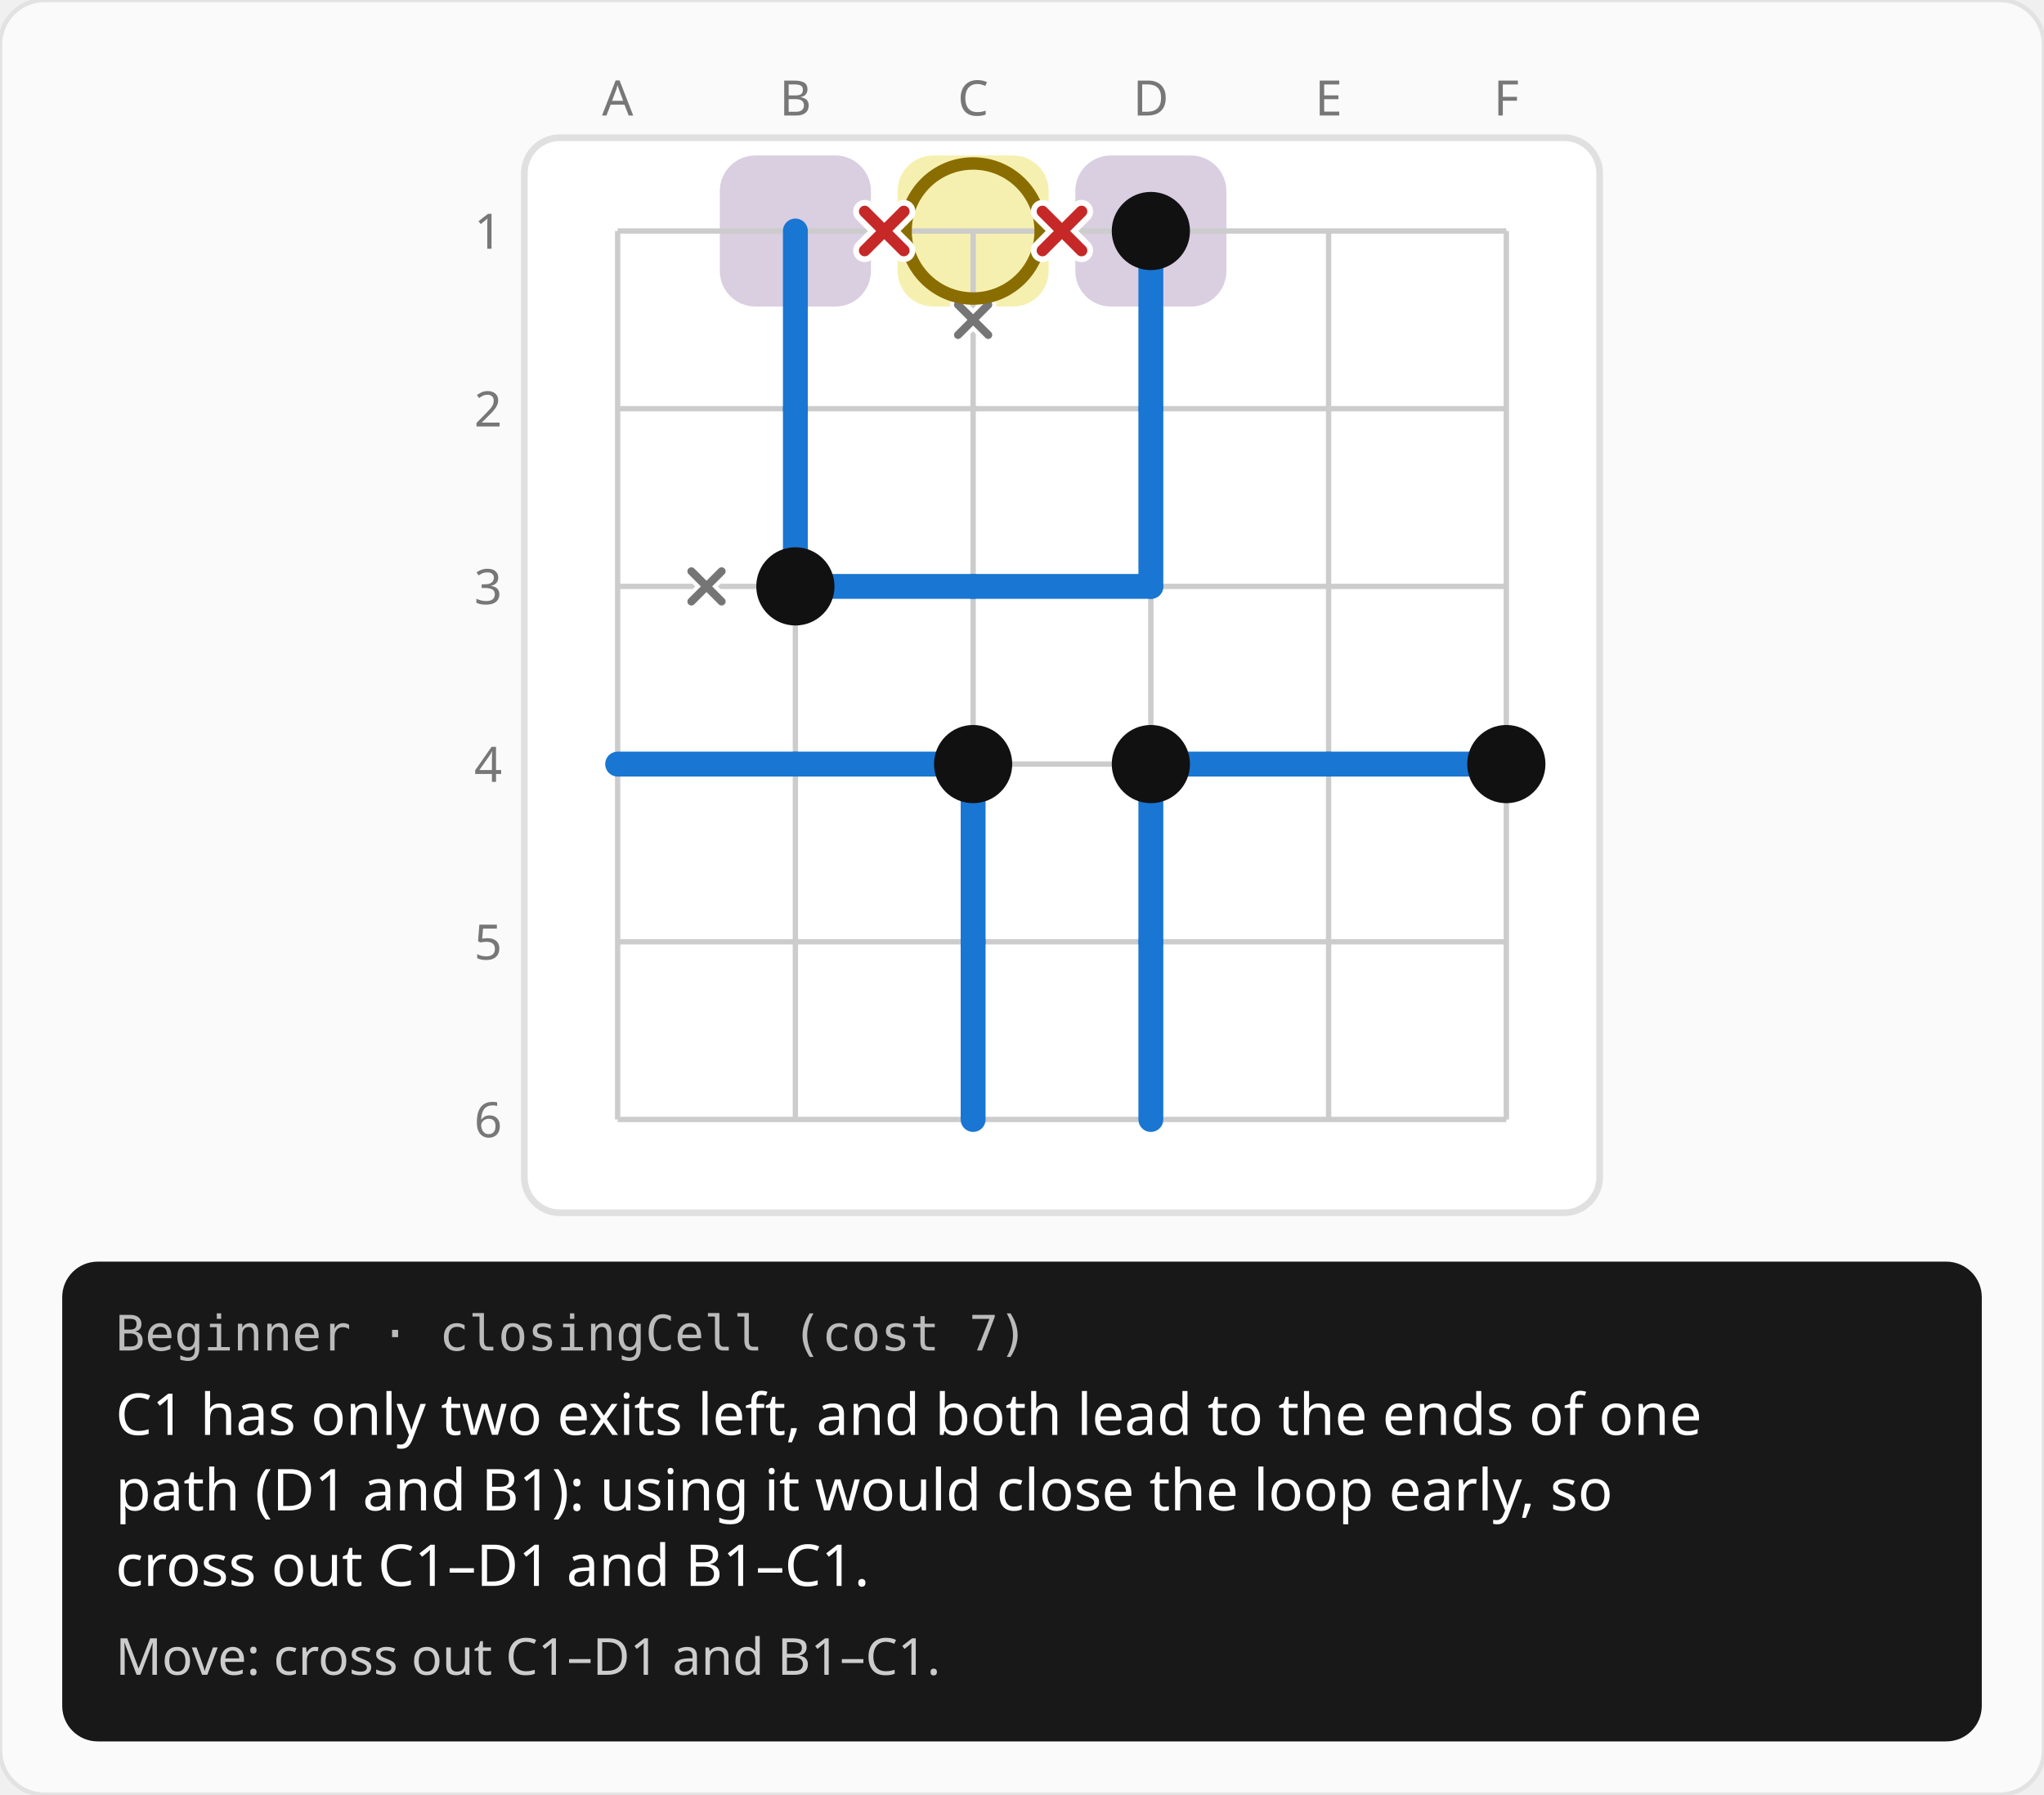
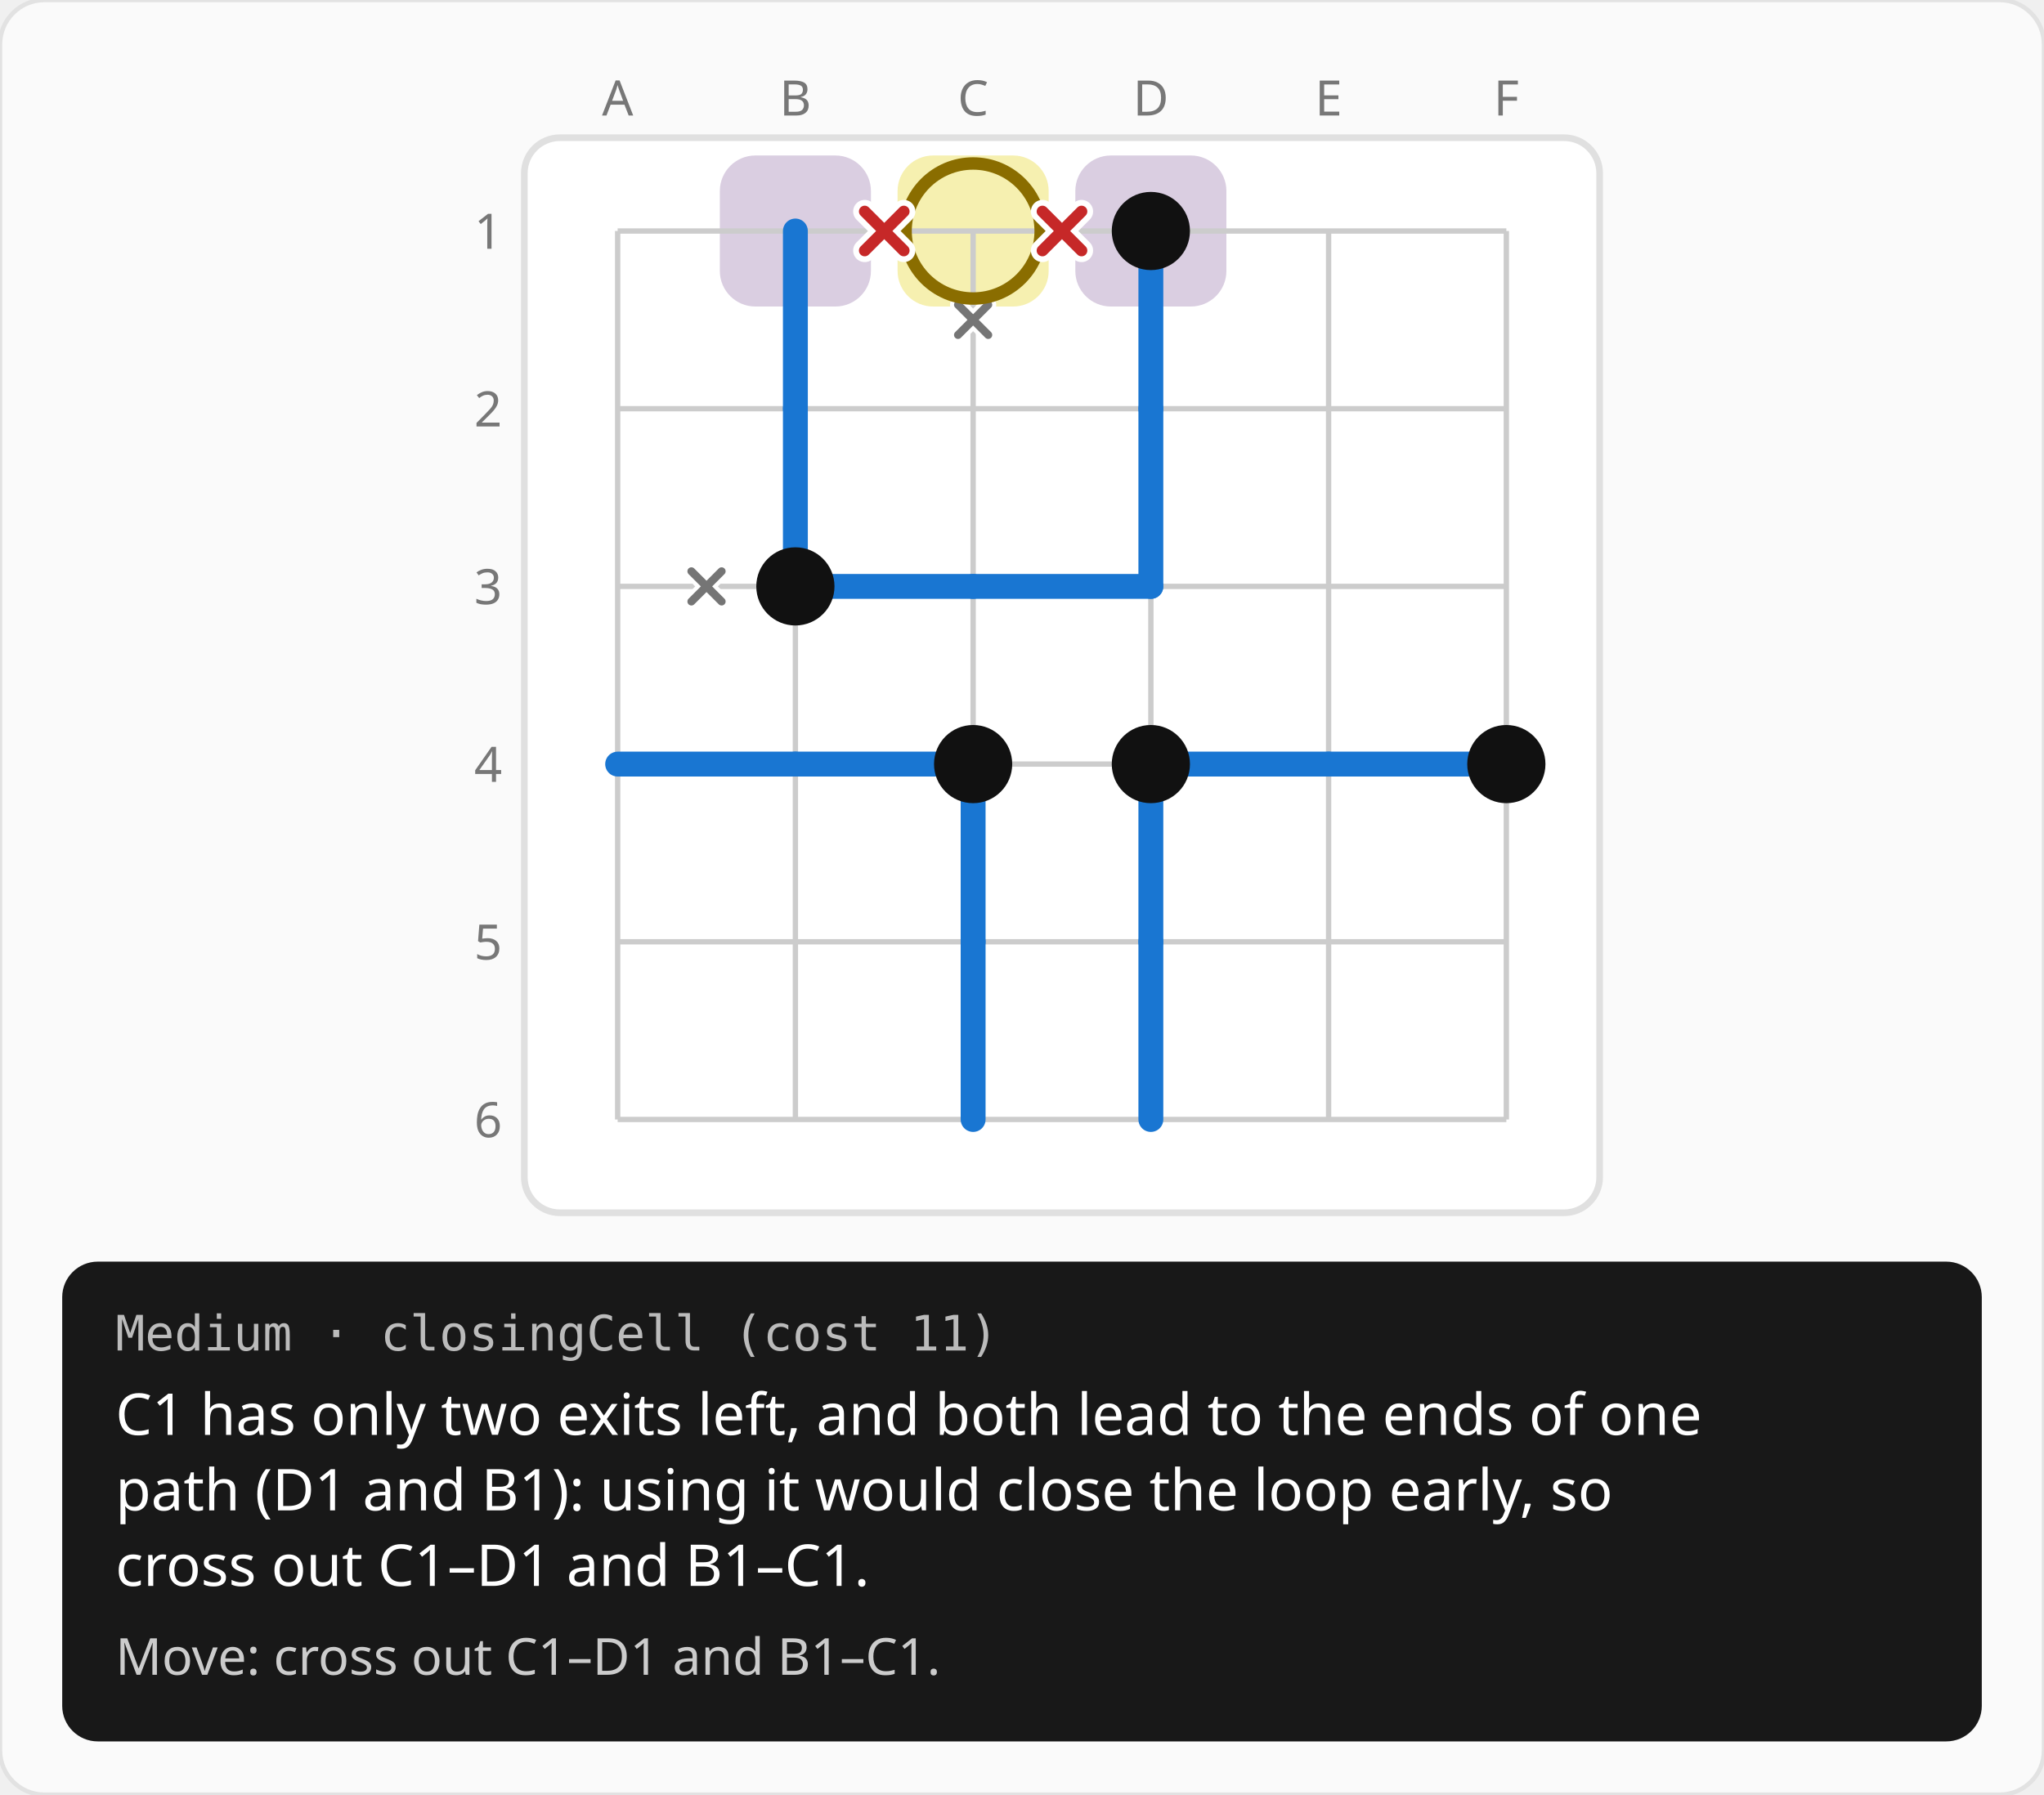
<svg xmlns="http://www.w3.org/2000/svg" width="460" height="404" viewBox="0 0 460 404">
  <rect width="460" height="404" rx="10" fill="#fafafa" stroke="#e2e2e2" />
  <defs>
    <pattern id="hatch" width="8" height="8" patternUnits="userSpaceOnUse" patternTransform="rotate(45)">
      <line x1="0" y1="0" x2="0" y2="8" stroke="#d55e00" stroke-width="3" opacity="0.55" />
    </pattern>
  </defs>
  <g transform="translate(99 12)">
    <text x="40" y="14" fill="#777777" font-size="11" font-family="system-ui, sans-serif" text-anchor="middle">A</text>
    <text x="80" y="14" fill="#777777" font-size="11" font-family="system-ui, sans-serif" text-anchor="middle">B</text>
    <text x="120" y="14" fill="#777777" font-size="11" font-family="system-ui, sans-serif" text-anchor="middle">C</text>
    <text x="160" y="14" fill="#777777" font-size="11" font-family="system-ui, sans-serif" text-anchor="middle">D</text>
    <text x="200" y="14" fill="#777777" font-size="11" font-family="system-ui, sans-serif" text-anchor="middle">E</text>
    <text x="240" y="14" fill="#777777" font-size="11" font-family="system-ui, sans-serif" text-anchor="middle">F</text>
    <text x="14" y="44" fill="#777777" font-size="11" font-family="system-ui, sans-serif" text-anchor="end">1</text>
    <text x="14" y="84" fill="#777777" font-size="11" font-family="system-ui, sans-serif" text-anchor="end">2</text>
    <text x="14" y="124" fill="#777777" font-size="11" font-family="system-ui, sans-serif" text-anchor="end">3</text>
    <text x="14" y="164" fill="#777777" font-size="11" font-family="system-ui, sans-serif" text-anchor="end">4</text>
    <text x="14" y="204" fill="#777777" font-size="11" font-family="system-ui, sans-serif" text-anchor="end">5</text>
    <text x="14" y="244" fill="#777777" font-size="11" font-family="system-ui, sans-serif" text-anchor="end">6</text>
    <g transform="translate(18 18)">
      <rect x="1" y="1" width="242" height="242" rx="8" fill="#ffffff" stroke="#e0e0e0" stroke-width="1.5" />
      <rect x="125" y="5" width="34" height="34" rx="8" fill="rgba(122,81,149,0.28)" />
      <rect x="45" y="5" width="34" height="34" rx="8" fill="rgba(122,81,149,0.28)" />
      <rect x="85" y="5" width="34" height="34" rx="8" fill="rgba(244,236,156,0.8)" />
      <line x1="22" y1="22" x2="222" y2="22" stroke="#cccccc" stroke-width="1.2" />
      <line x1="22" y1="62" x2="222" y2="62" stroke="#cccccc" stroke-width="1.2" />
      <line x1="22" y1="102" x2="222" y2="102" stroke="#cccccc" stroke-width="1.2" />
      <line x1="22" y1="142" x2="222" y2="142" stroke="#cccccc" stroke-width="1.2" />
      <line x1="22" y1="182" x2="222" y2="182" stroke="#cccccc" stroke-width="1.2" />
      <line x1="22" y1="222" x2="222" y2="222" stroke="#cccccc" stroke-width="1.2" />
      <line x1="22" y1="22" x2="22" y2="222" stroke="#cccccc" stroke-width="1.2" />
      <line x1="62" y1="22" x2="62" y2="222" stroke="#cccccc" stroke-width="1.2" />
      <line x1="102" y1="22" x2="102" y2="222" stroke="#cccccc" stroke-width="1.2" />
      <line x1="142" y1="22" x2="142" y2="222" stroke="#cccccc" stroke-width="1.2" />
      <line x1="182" y1="22" x2="182" y2="222" stroke="#cccccc" stroke-width="1.2" />
      <line x1="222" y1="22" x2="222" y2="222" stroke="#cccccc" stroke-width="1.2" />
      <line x1="62" y1="22" x2="62" y2="62" stroke="#1976d2" stroke-width="5.6" stroke-linecap="round" />
      <line x1="142" y1="22" x2="142" y2="62" stroke="#1976d2" stroke-width="5.6" stroke-linecap="round" />
      <line x1="62" y1="62" x2="62" y2="102" stroke="#1976d2" stroke-width="5.6" stroke-linecap="round" />
      <line x1="142" y1="62" x2="142" y2="102" stroke="#1976d2" stroke-width="5.6" stroke-linecap="round" />
      <line x1="62" y1="102" x2="102" y2="102" stroke="#1976d2" stroke-width="5.6" stroke-linecap="round" />
      <line x1="102" y1="102" x2="142" y2="102" stroke="#1976d2" stroke-width="5.6" stroke-linecap="round" />
      <line x1="22" y1="142" x2="62" y2="142" stroke="#1976d2" stroke-width="5.6" stroke-linecap="round" />
      <line x1="62" y1="142" x2="102" y2="142" stroke="#1976d2" stroke-width="5.6" stroke-linecap="round" />
      <line x1="102" y1="142" x2="102" y2="182" stroke="#1976d2" stroke-width="5.6" stroke-linecap="round" />
      <line x1="142" y1="142" x2="182" y2="142" stroke="#1976d2" stroke-width="5.6" stroke-linecap="round" />
      <line x1="142" y1="142" x2="142" y2="182" stroke="#1976d2" stroke-width="5.6" stroke-linecap="round" />
      <line x1="182" y1="142" x2="222" y2="142" stroke="#1976d2" stroke-width="5.6" stroke-linecap="round" />
      <line x1="102" y1="182" x2="102" y2="222" stroke="#1976d2" stroke-width="5.6" stroke-linecap="round" />
      <line x1="142" y1="182" x2="142" y2="222" stroke="#1976d2" stroke-width="5.6" stroke-linecap="round" />
      <circle cx="142" cy="22" r="8.8" fill="#111111" />
      <circle cx="62" cy="102" r="8.8" fill="#111111" />
      <circle cx="102" cy="142" r="8.8" fill="#111111" />
      <circle cx="142" cy="142" r="8.8" fill="#111111" />
      <circle cx="222" cy="142" r="8.8" fill="#111111" />
      <path d="M98.6 38.6L105.4 45.4M98.6 45.4L105.4 38.6" stroke="#ffffff" stroke-width="3.6" stroke-linecap="round" />
      <path d="M98.6 38.6L105.4 45.4M98.6 45.4L105.4 38.6" stroke="#757575" stroke-width="1.8" stroke-linecap="round" />
      <path d="M38.6 98.6L45.4 105.4M38.6 105.4L45.4 98.6" stroke="#ffffff" stroke-width="3.6" stroke-linecap="round" />
      <path d="M38.6 98.6L45.4 105.4M38.6 105.4L45.4 98.6" stroke="#757575" stroke-width="1.8" stroke-linecap="round" />
      <circle cx="102" cy="22" r="15.2" fill="none" stroke="#8a6d00" stroke-width="2.8" />
      <path d="M117.6 17.6L126.4 26.4M117.6 26.4L126.4 17.6" stroke="#ffffff" stroke-width="5.2" stroke-linecap="round" />
      <path d="M117.6 17.6L126.4 26.4M117.6 26.4L126.4 17.6" stroke="#c62828" stroke-width="2.6" stroke-linecap="round" />
      <path d="M77.6 17.6L86.4 26.4M77.6 26.4L86.4 17.6" stroke="#ffffff" stroke-width="5.2" stroke-linecap="round" />
      <path d="M77.6 17.6L86.4 26.4M77.6 26.4L86.4 17.6" stroke="#c62828" stroke-width="2.6" stroke-linecap="round" />
    </g>
  </g>
  <rect x="14" y="284" width="432" height="108" rx="8" fill="#181818" />
-   <text x="26" y="304" fill="#bbbbbb" font-size="11" font-family="ui-monospace, Menlo, monospace">Beginner · closingCell (cost 7)</text>
+   <text x="26" y="304" fill="#bbbbbb" font-size="11" font-family="ui-monospace, Menlo, monospace">Medium · closingCell (cost 11)</text>
  <text x="26" y="323" fill="#ffffff" font-size="13" font-family="system-ui, sans-serif">C1 has only two exits left, and both lead to the ends of one</text>
  <text x="26" y="340" fill="#ffffff" font-size="13" font-family="system-ui, sans-serif">path (D1 and B1): using it would close the loop early, so</text>
  <text x="26" y="357" fill="#ffffff" font-size="13" font-family="system-ui, sans-serif">cross out C1–D1 and B1–C1.</text>
  <text x="26" y="377" fill="#cccccc" font-size="11.5" font-family="system-ui, sans-serif">Move: cross out C1–D1 and B1–C1.</text>
</svg>
